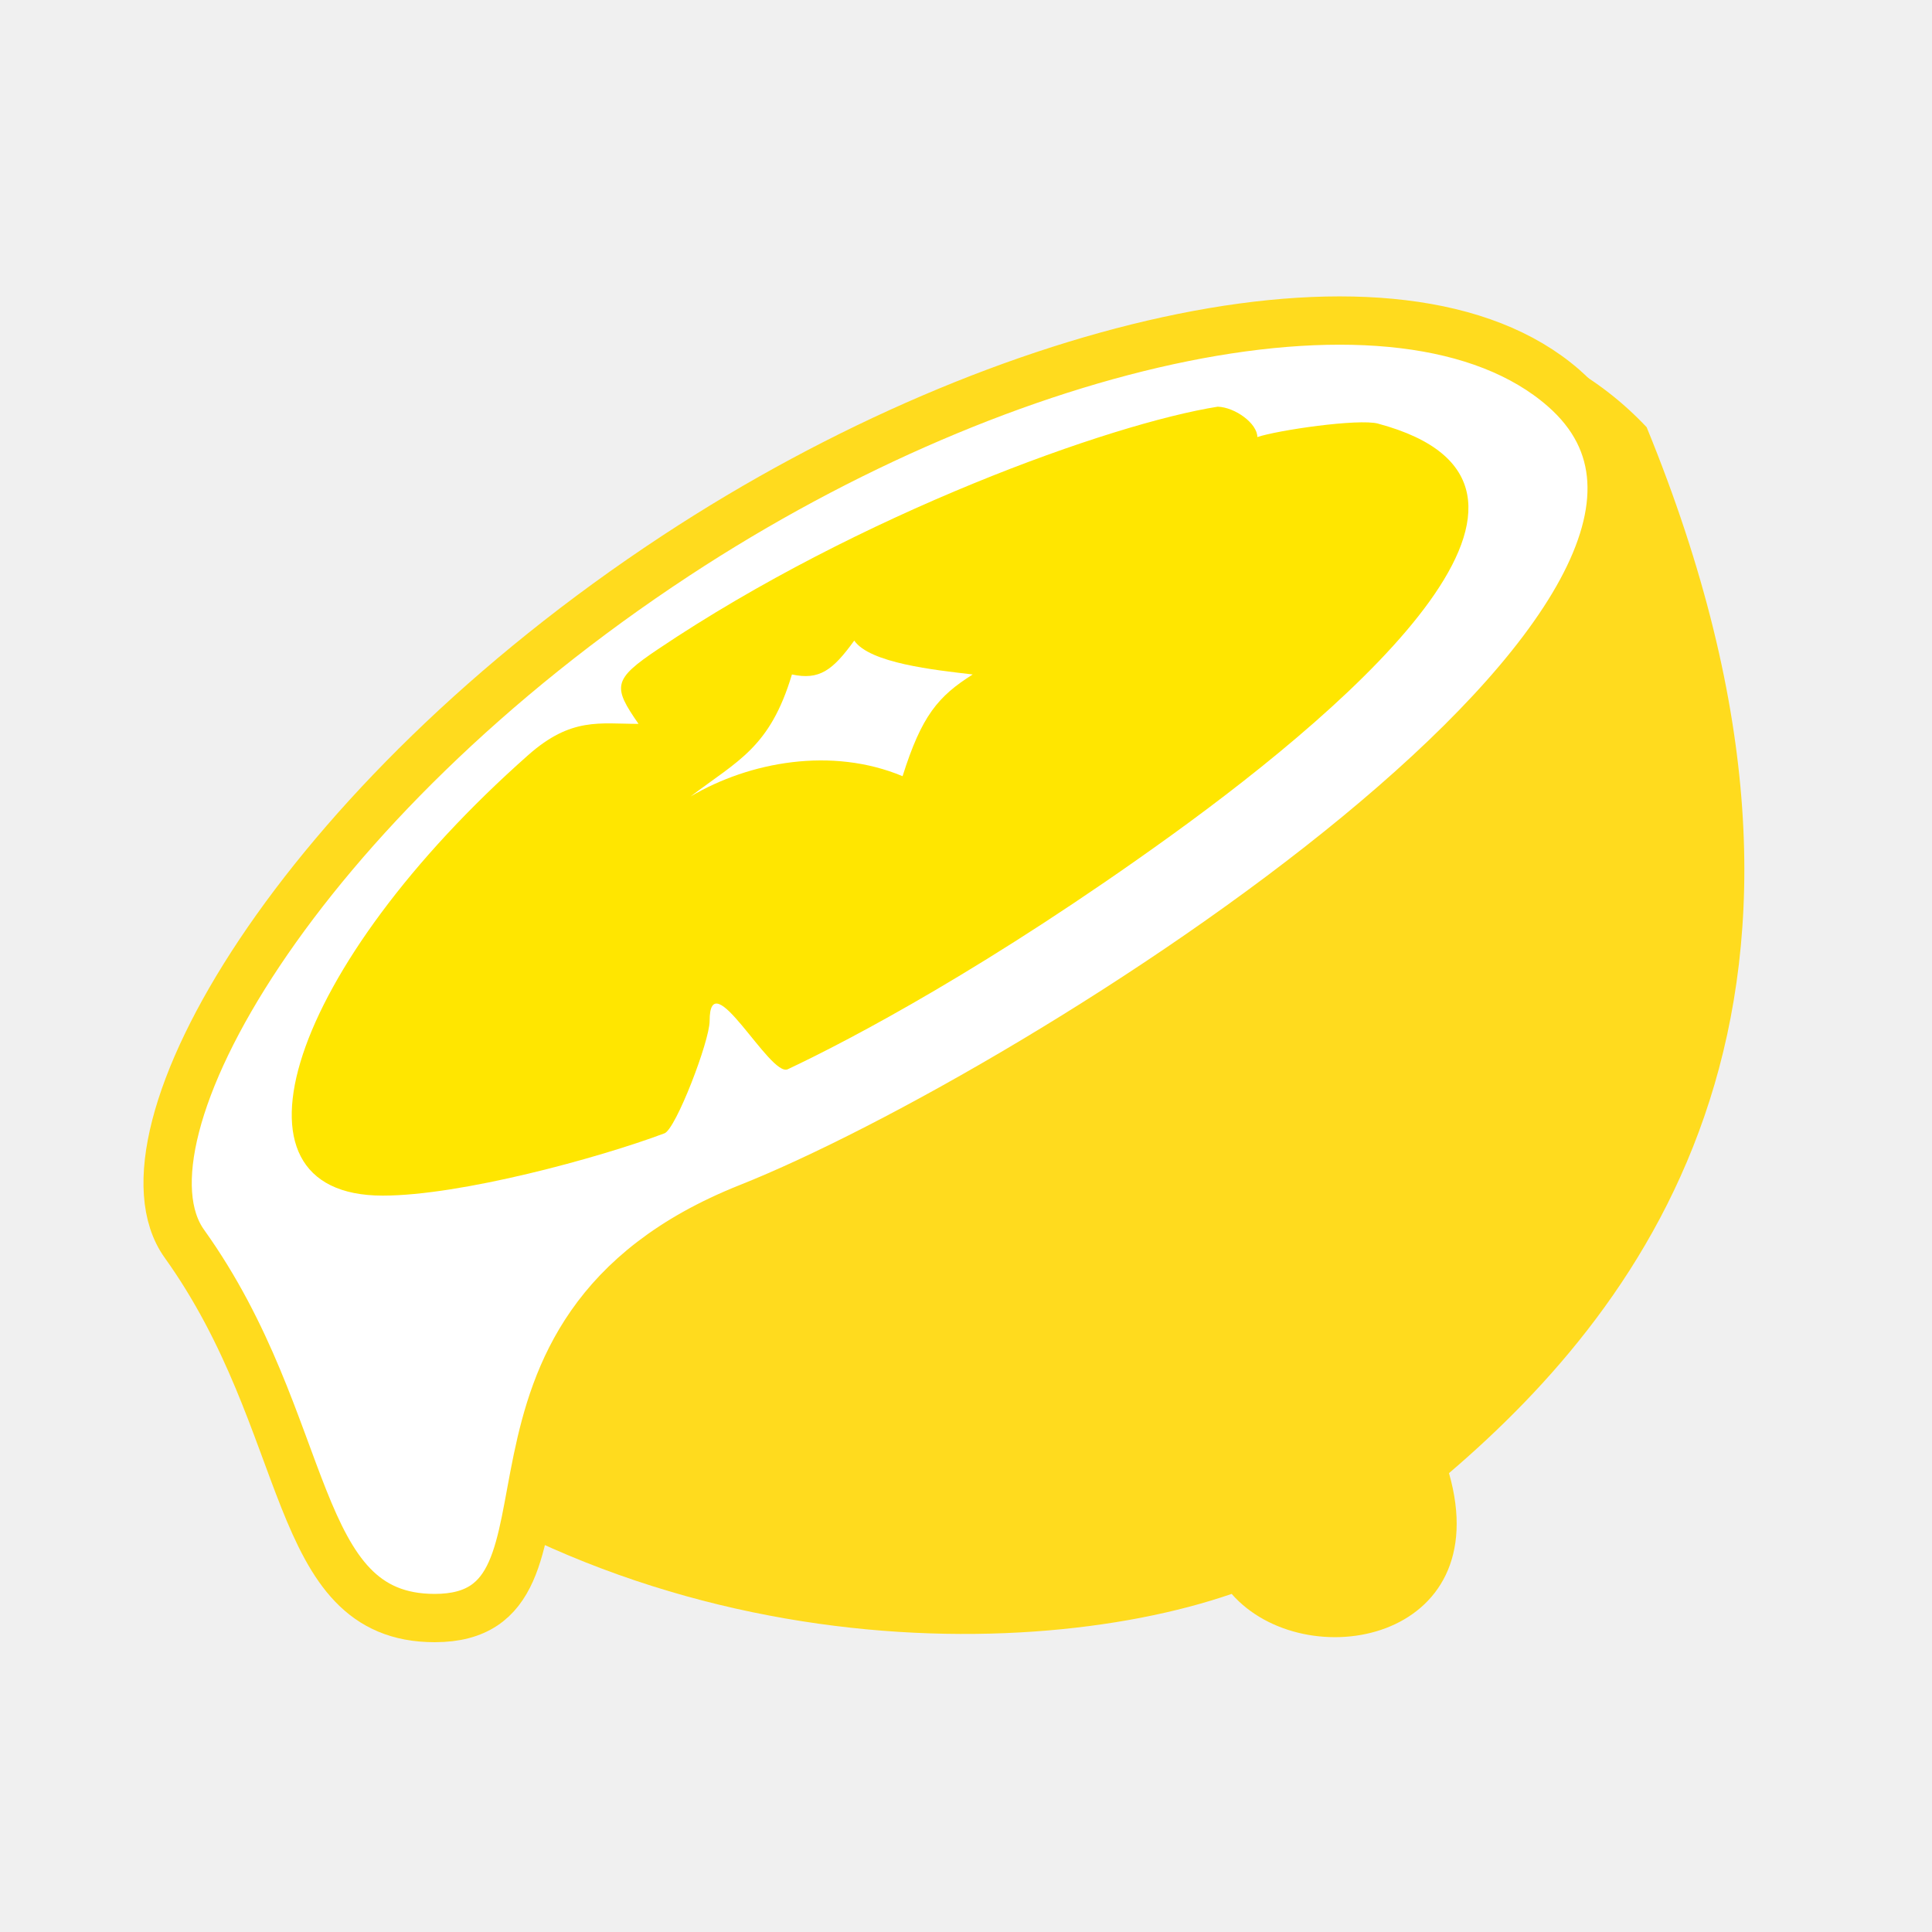
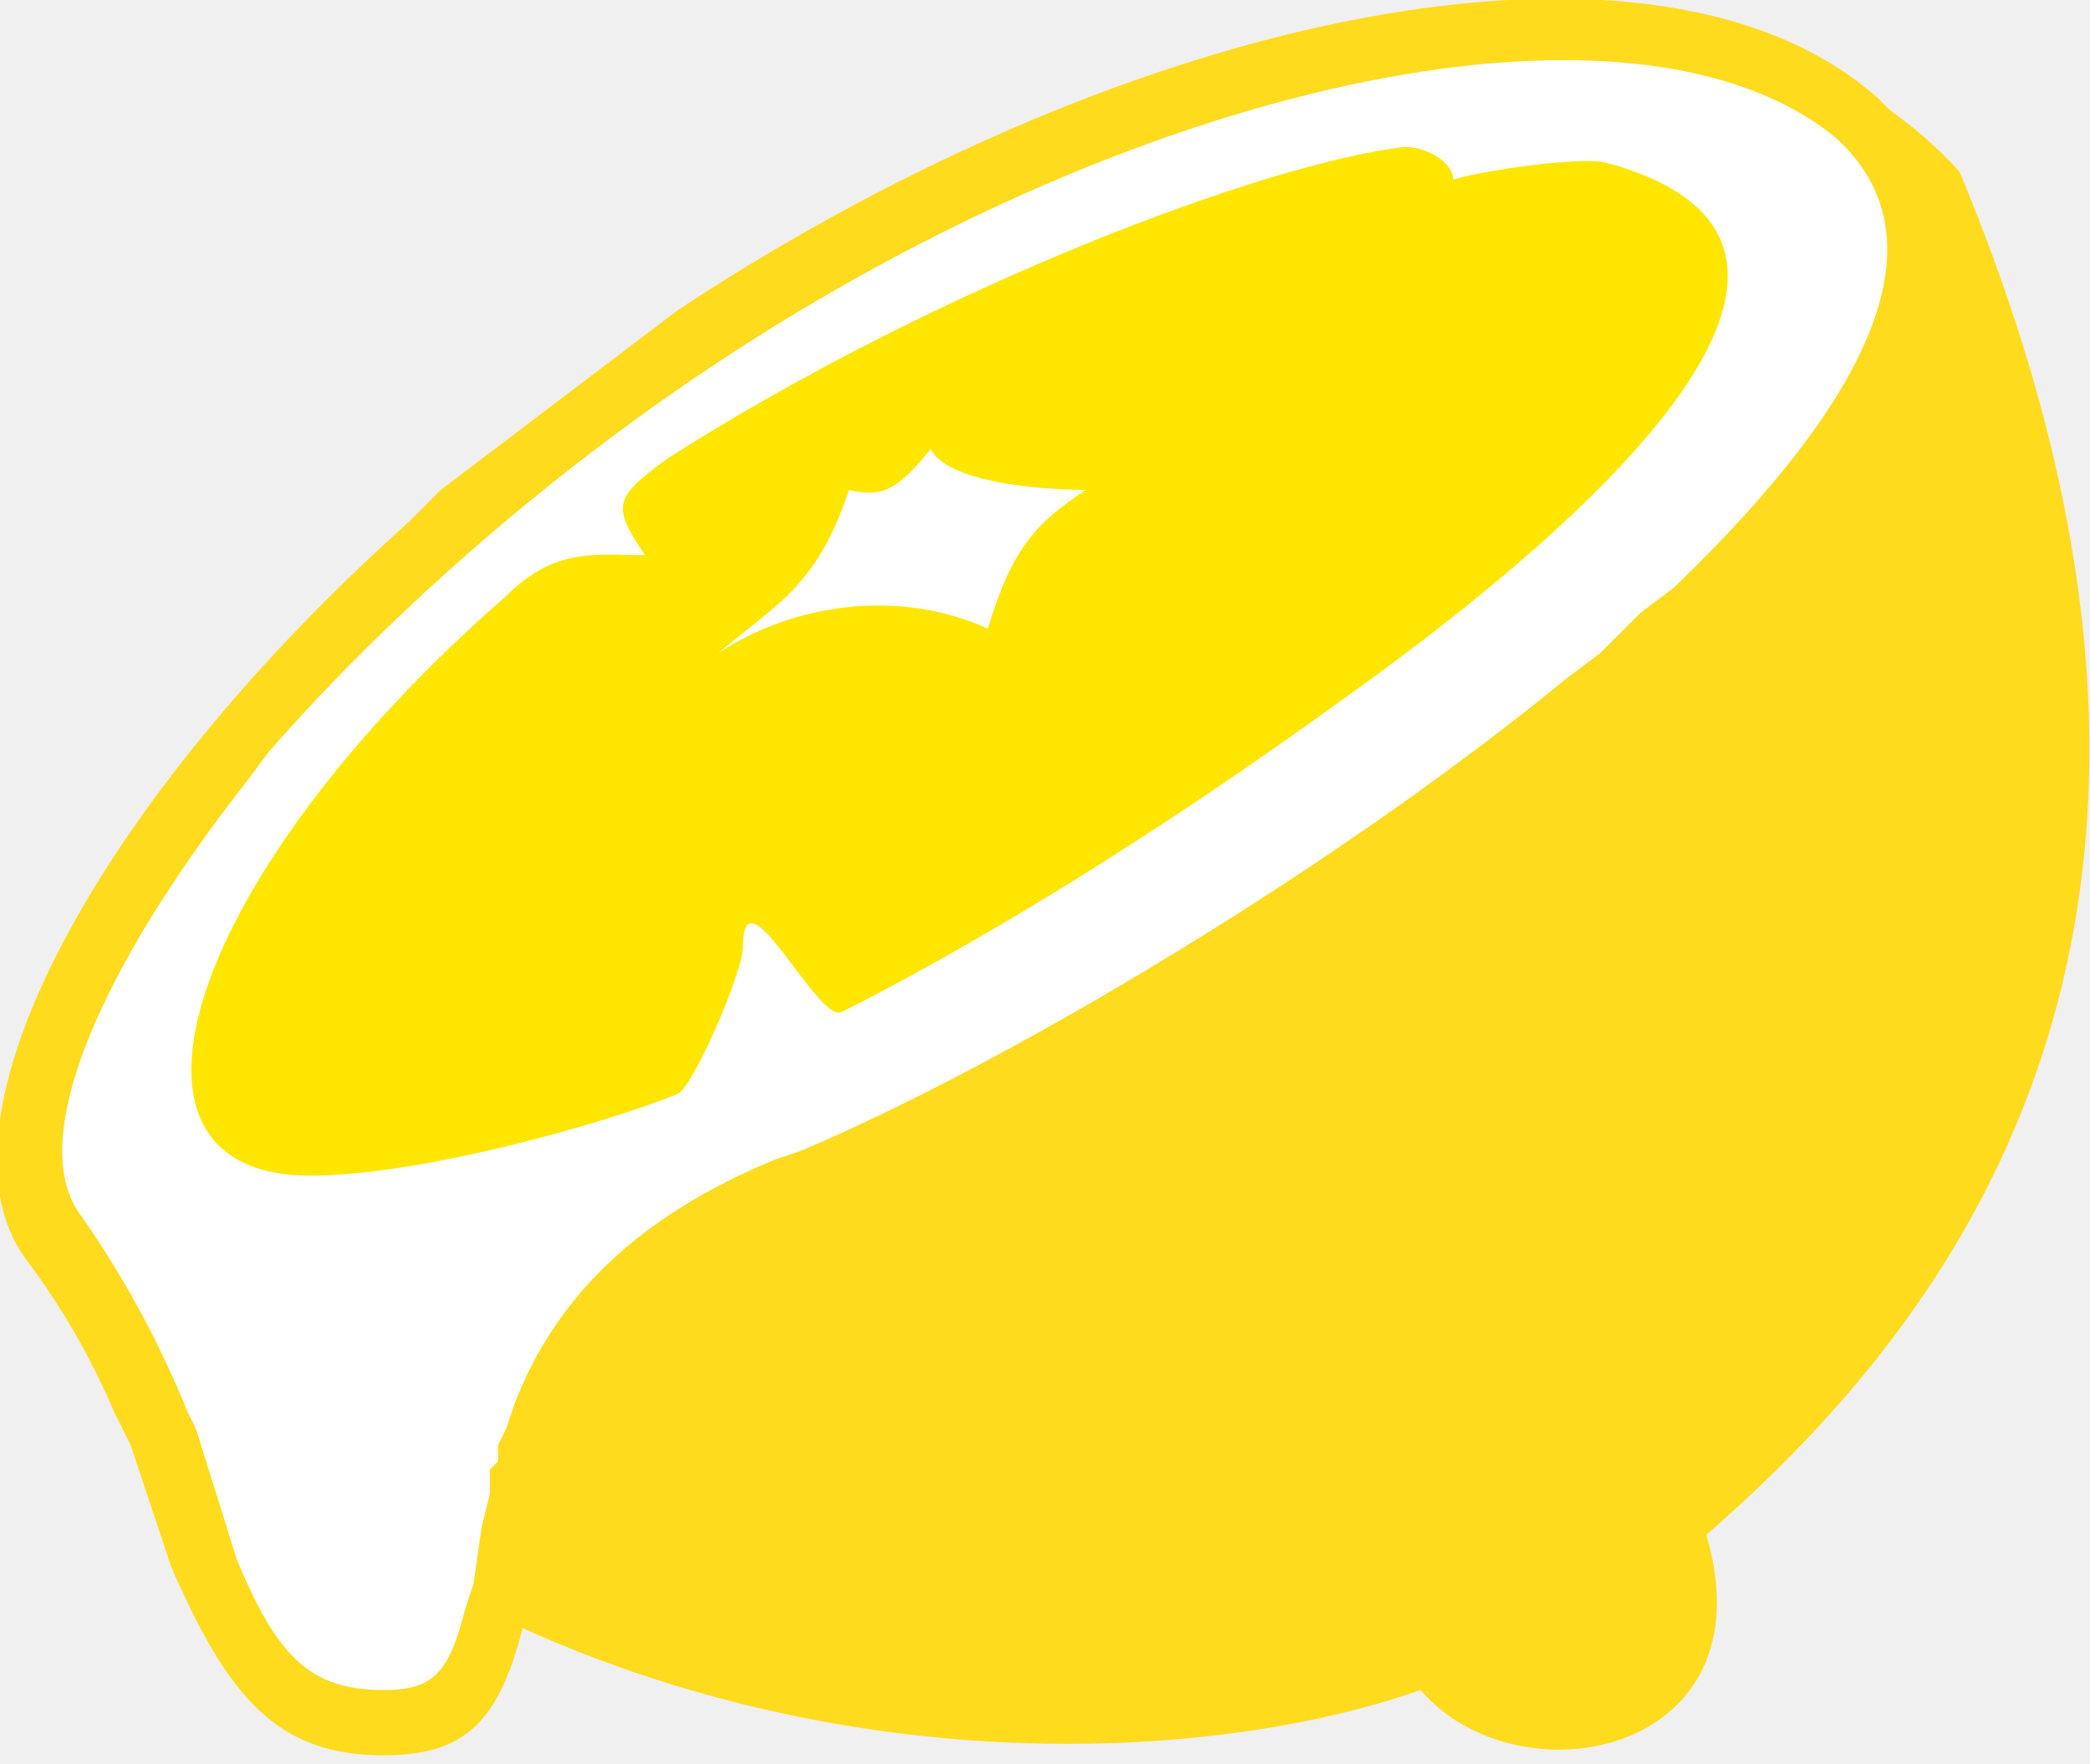
- <svg xmlns="http://www.w3.org/2000/svg" width="40" height="40" fill="none">
-   <path d="M34.092 8.845C38.929 20.652 34.092 27 30 30.5c1 3.5-2.986 4.222-4.5 2.5-4.457 1.537-13.512 1.487-20-5C2 24.5 4.73 16.714 14 11.5c8-4.5 16-7 20.092-2.655Z" fill="#FFDB1E" />
-   <path d="M14 11.5c6.848-4.497 15.025-6.38 18.368-3.47C37.5 12.5 21.5 22.612 15.5 25c-6.5 2.587-3 8.5-6.5 8.5-3 0-2.5-4-5.183-7.75C2.232 23.535 6.16 16.648 14 11.5Z" fill="#fff" stroke="#FFDB1E" />
-   <path d="M28.535 8.772c4.645 1.25-.365 5.695-4.303 8.536-3.732 2.692-6.606 4.21-7.923 4.83-.366.173-1.617-2.252-1.617-1 0 .417-.7 2.238-.934 2.326-1.365.512-4.223 1.29-5.835 1.29-3.491 0-1.923-4.754 3.014-9.122.892-.789 1.478-.645 2.283-.645-.537-.773-.534-.917.403-1.546C17.79 10.64 23 8.77 25.212 8.42c.366.014.82.35.82.629.41-.14 2.095-.388 2.503-.278Z" fill="#FFE600" />
-   <path d="M14.297 16.49c.985-.747 1.644-1.01 2.099-2.526.566.121.841-.08 1.29-.701.324.466 1.657.608 2.453.701-.715.451-1.057.852-1.452 2.106-1.464-.611-3.167-.302-4.39.42Z" fill="#fff" />
+ <svg xmlns="http://www.w3.org/2000/svg" preserveAspectRatio="xMidYMid" viewBox="0 0 256 216">
+   <path d="M240 21c38 91 0 140-31 167 8 27-23 33-35 19-34 12-104 12-154-38-27-27-6-87 65-128 62-34 124-54 155-20Z" fill="#FFDB1E" />
+   <path d="M85 41C138 7 201-8 227 15c40 34-84 112-130 131-50 20-23 65-50 65-24 0-20-31-40-60-13-17 18-70 78-110Z" fill="#FFF" />
+   <path d="M83 38 54 60l-4 4C12 98-9 137 3 154a89 89 0 0 1 11 19l2 4 5 15c7 16 13 23 26 23 11 0 15-5 18-20l1-7 1-4 1-2v-2l1-1v-2l1-2c4-11 12-19 26-25l2-1c27-10 69-36 99-60l4-3 5-5 4-4c28-26 37-49 21-64l-1-1C203-12 139 1 83 38Zm142-21c13 12 5 31-20 55l-4 3-1 1-4 4-4 3c-28 23-68 47-94 58l-3 1c-17 7-27 17-32 30l-1 3-1 2v2l-1 1v3l-1 4-1 7-1 3c-2 8-4 10-10 10-9 0-13-4-18-16l-5-16-1-2a121 121 0 0 0-13-24c-7-9 2-30 20-53l3-4c14-16 33-33 54-47C141 9 201-3 225 17Z" fill="#FFDB1E" />
+   <path d="M197 20c36 10-2 44-33 66-29 21-51 33-61 38-3 1-12-18-12-8 0 3-6 17-8 18-10 4-32 10-45 10-27 0-15-37 24-71 6-6 11-5 17-5-4-6-4-7 3-12 33-21 73-36 90-38 3 0 6 2 6 4 3-1 16-3 19-2Z" fill="#FFE600" />
+   <path d="M88 80c7-6 12-8 16-20 4 1 6 0 10-5 2 4 13 5 19 5-6 4-9 7-12 17-11-5-24-3-33 3Z" fill="#FFF" />
</svg>
